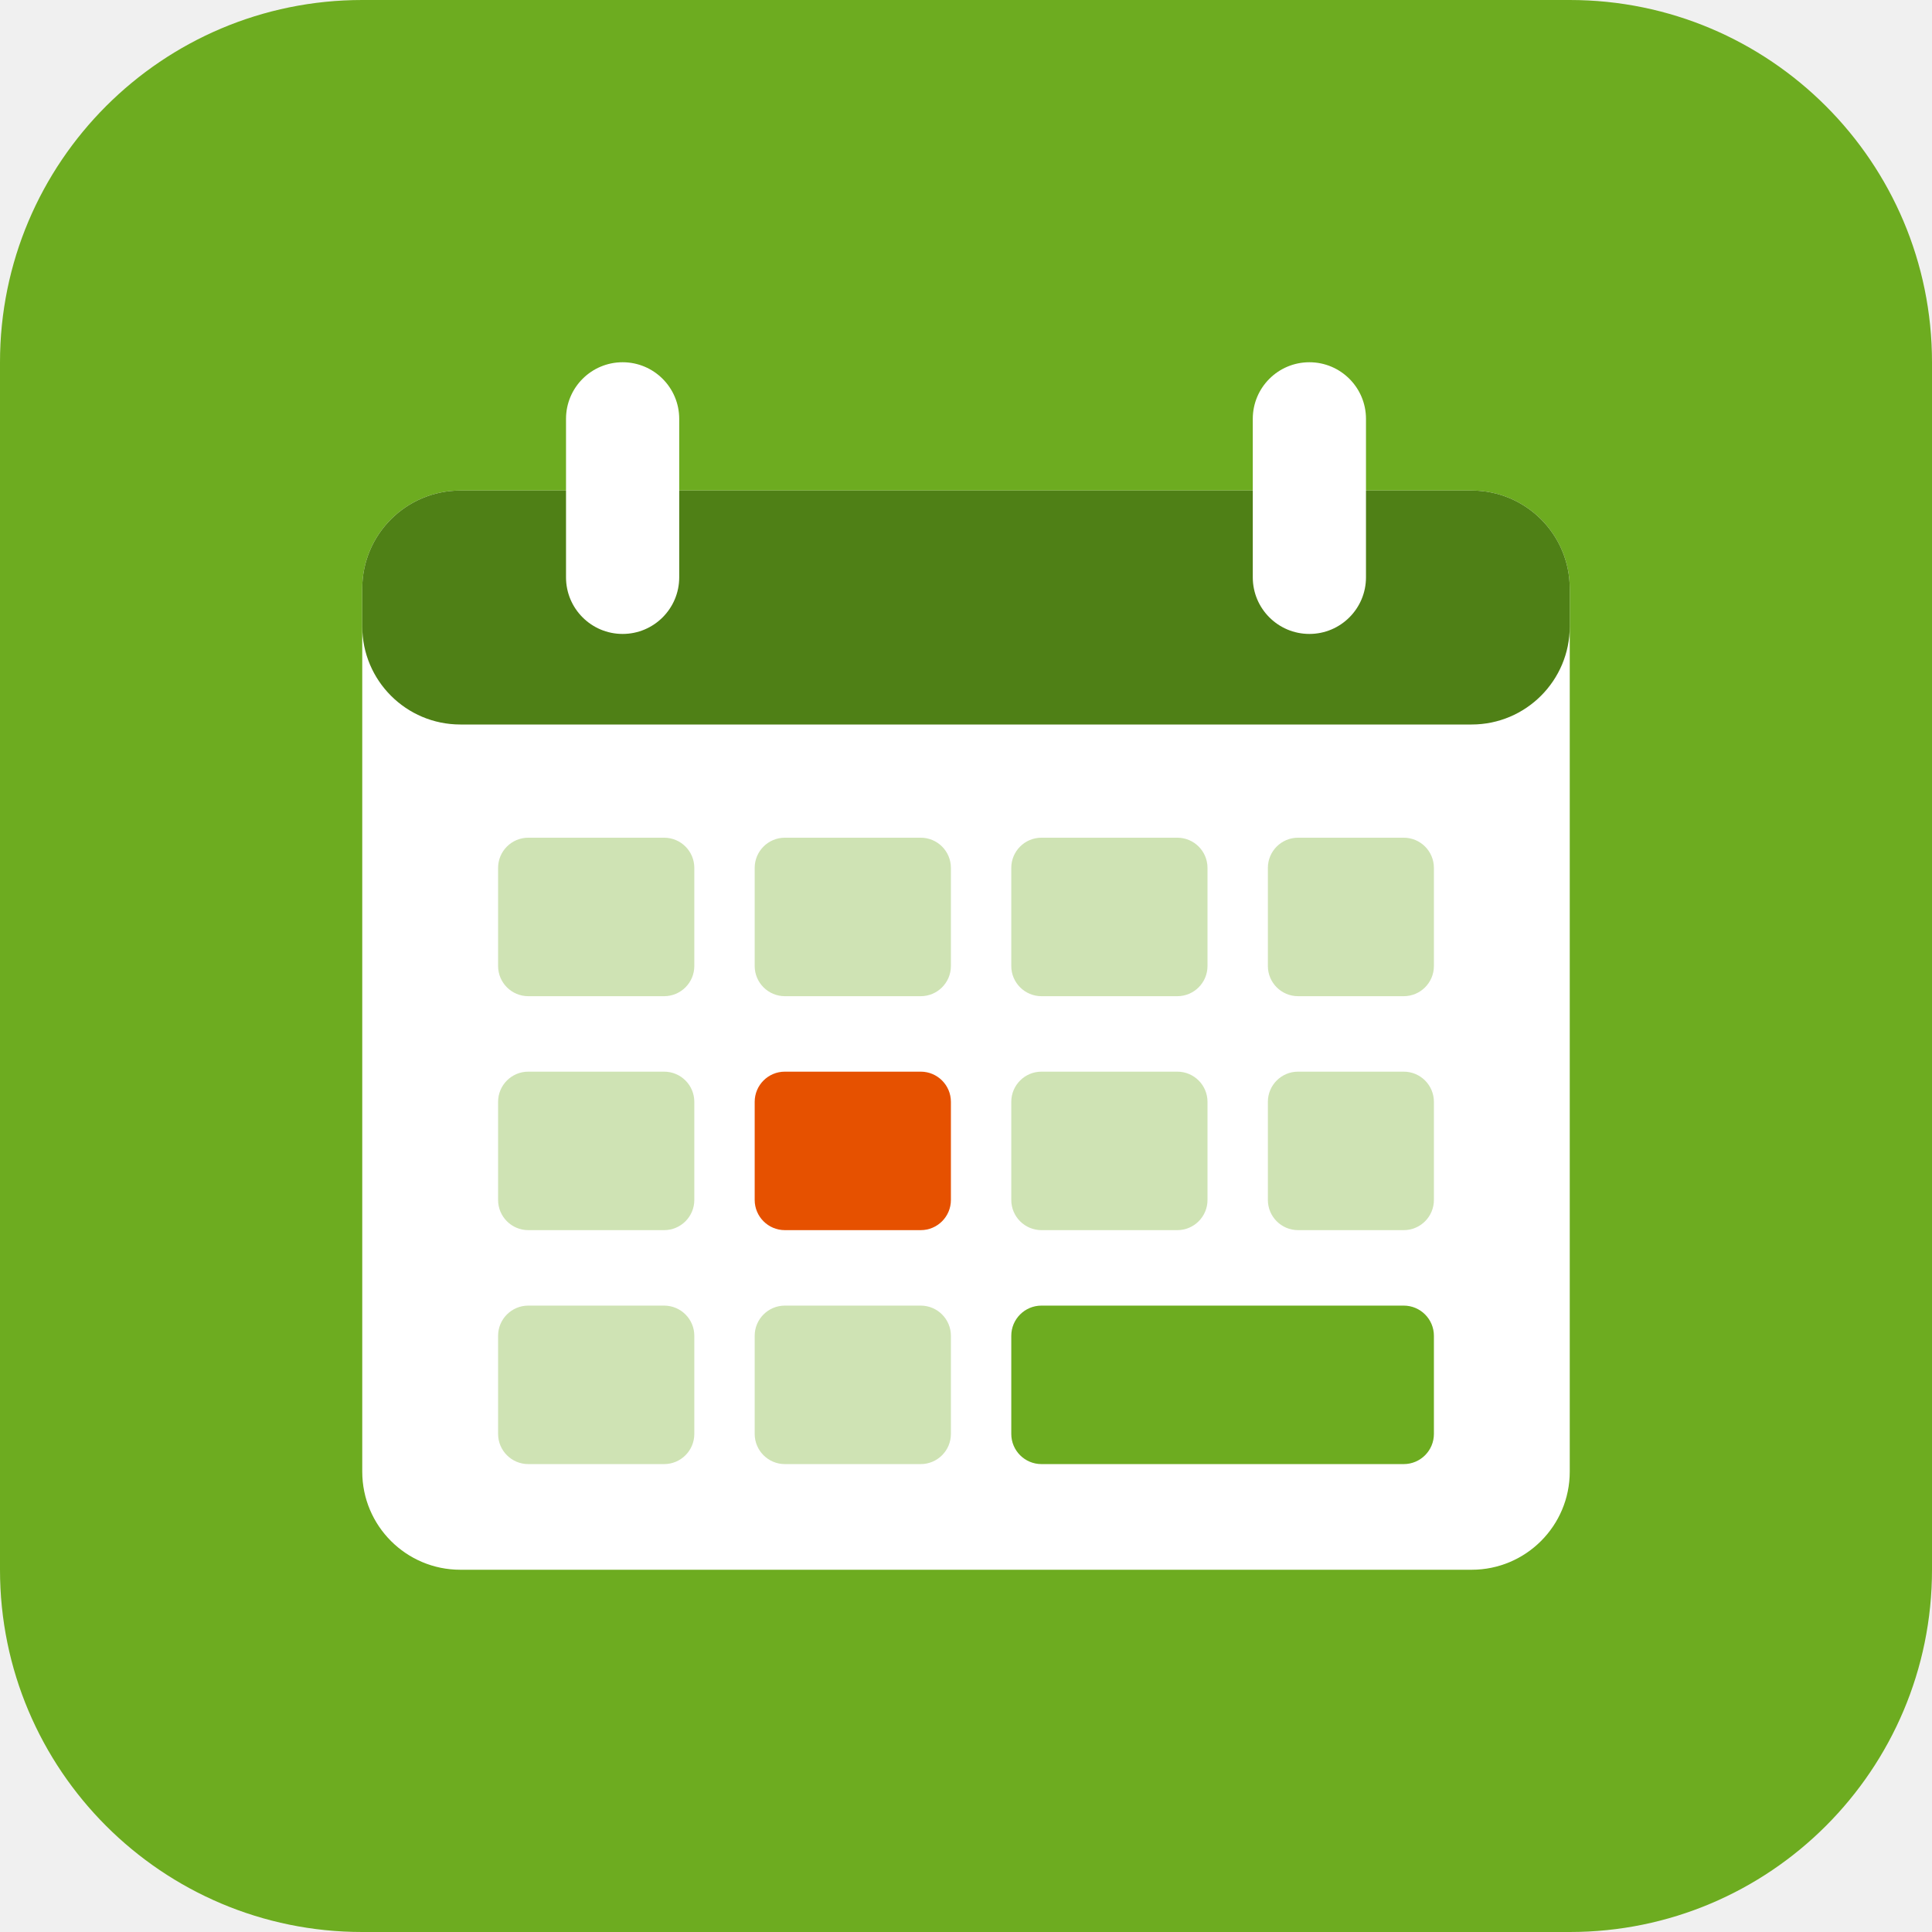
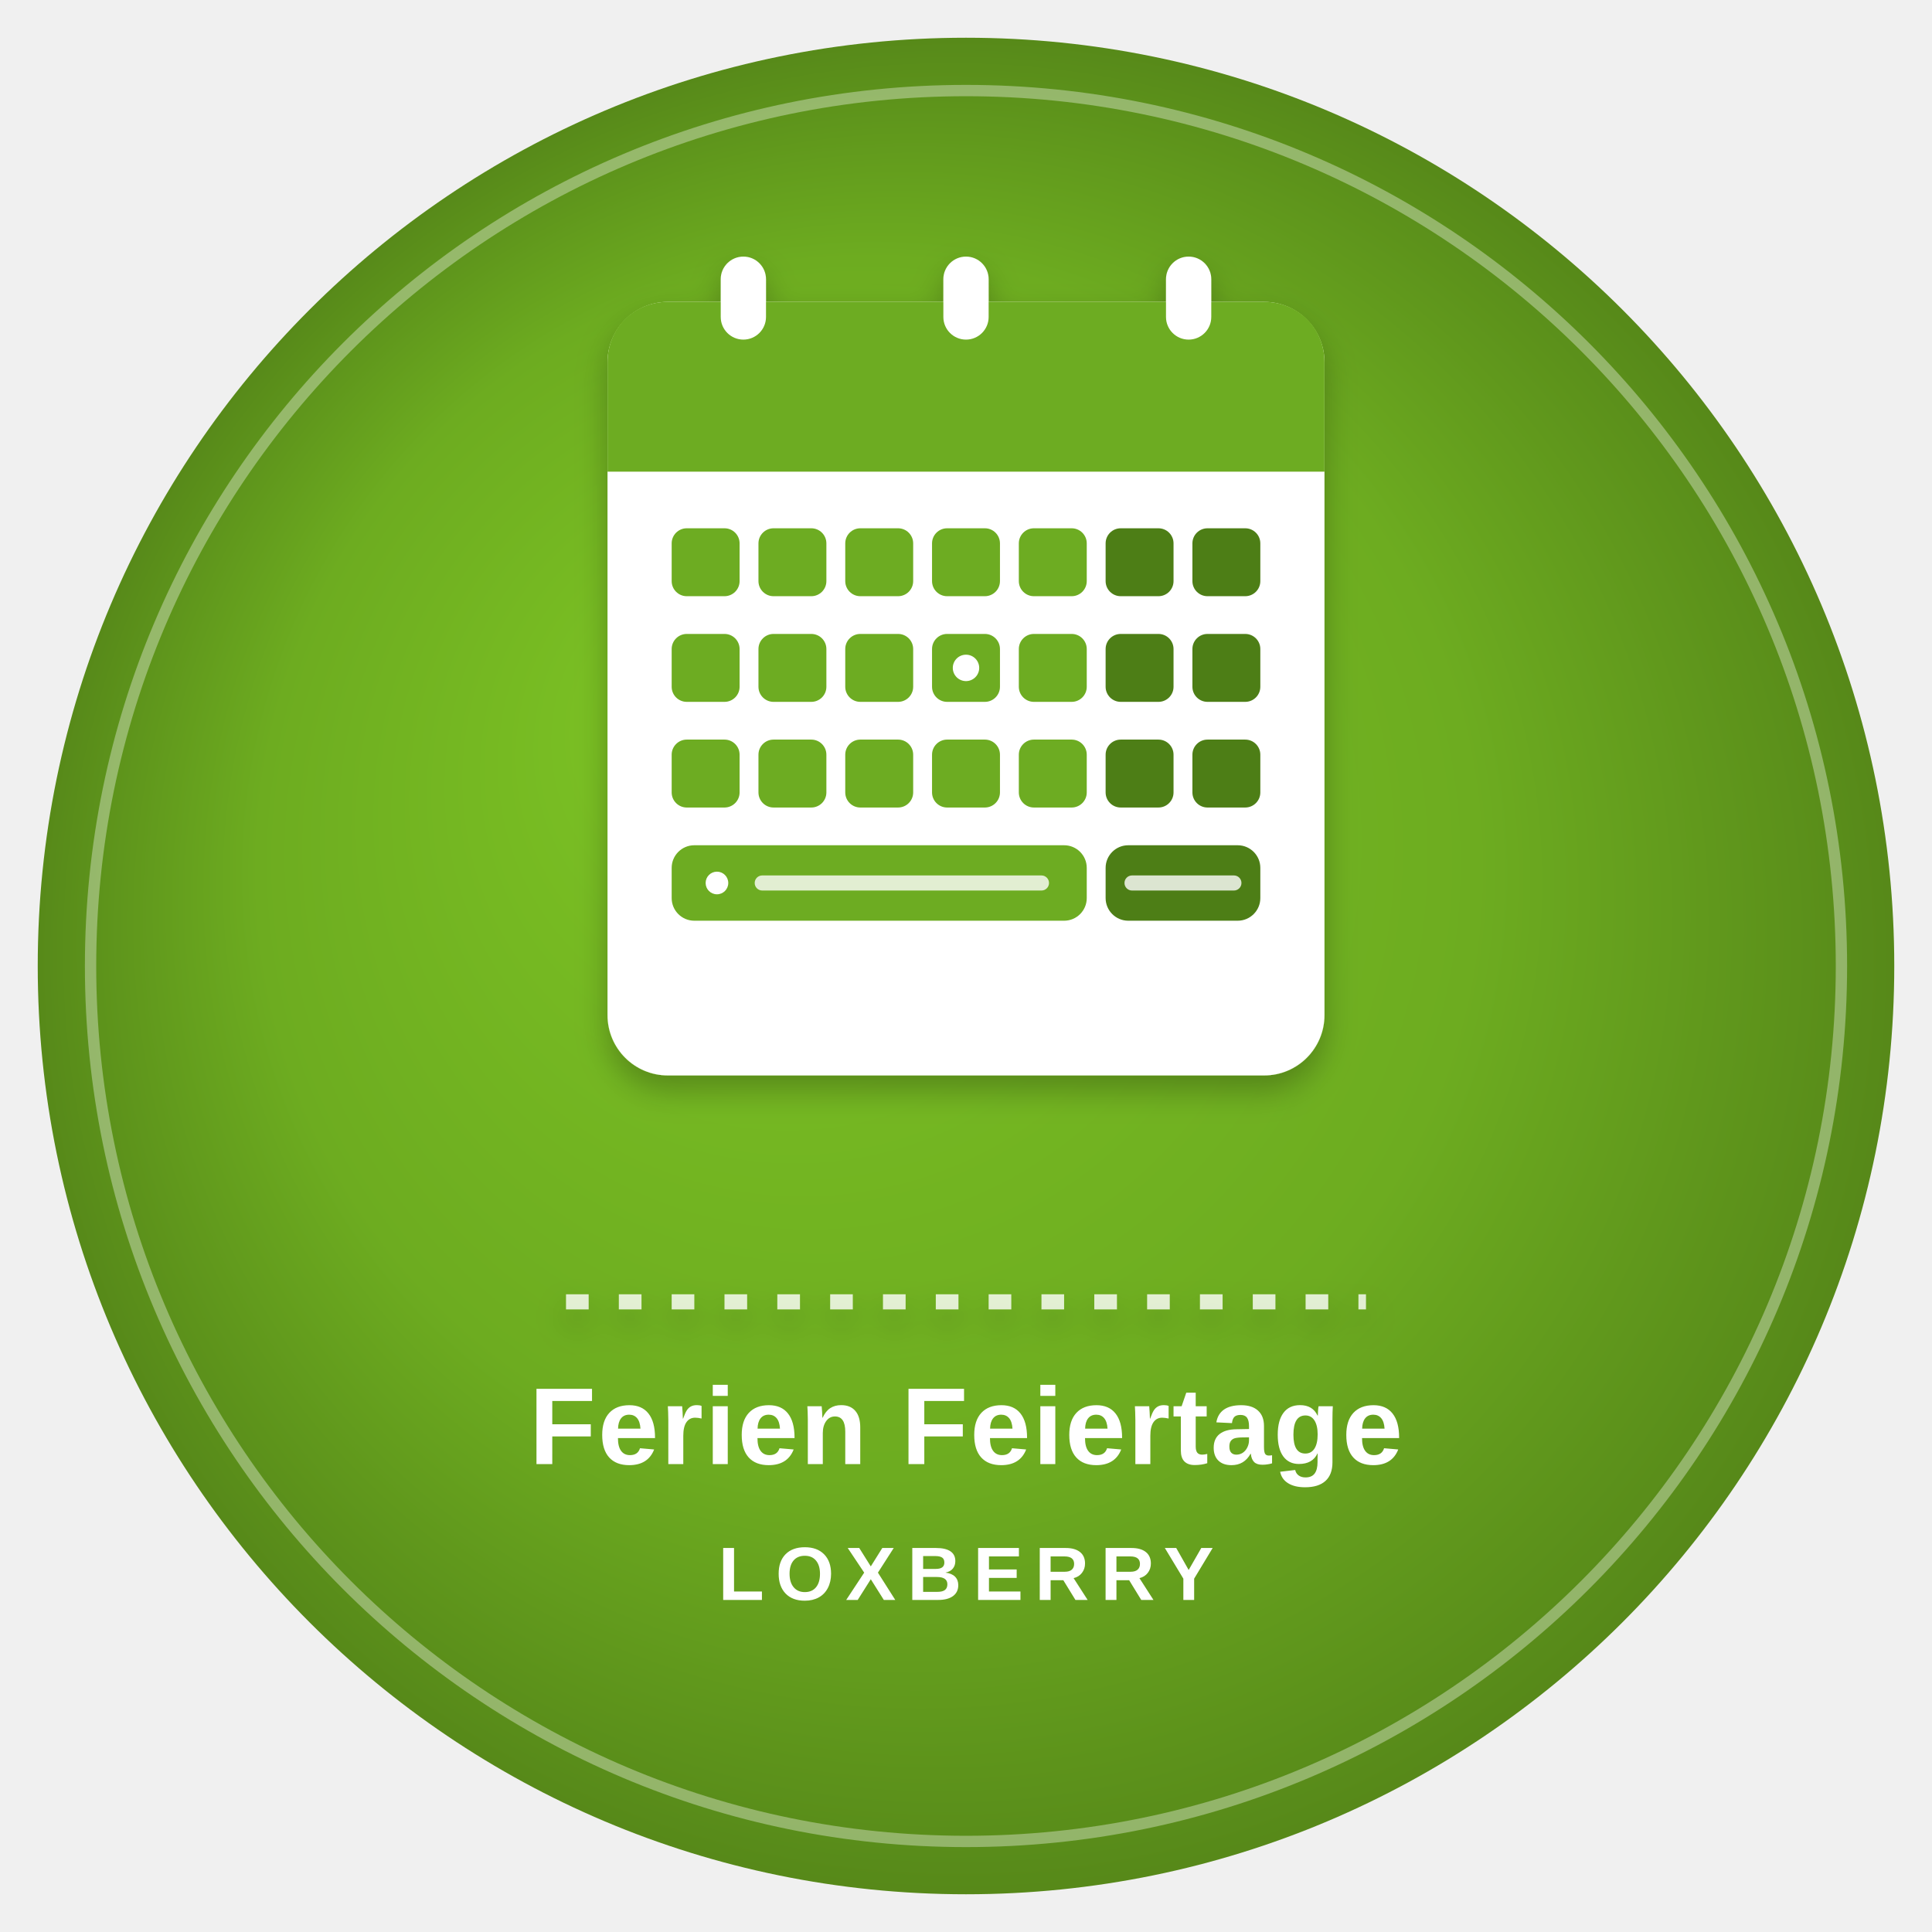
- <svg xmlns="http://www.w3.org/2000/svg" viewBox="0 0 512 512">
-   <rect width="512" height="512" rx="96" fill="#6dac20" />
-   <rect x="96" y="130" width="320" height="286" rx="26" fill="#ffffff" />
-   <rect x="96" y="130" width="320" height="62" rx="26" fill="#4f8016" />
-   <rect x="150" y="96" width="30" height="72" rx="15" fill="#ffffff" />
-   <rect x="332" y="96" width="30" height="72" rx="15" fill="#ffffff" />
-   <g fill="#cfe3b4">
-     <rect x="132" y="222" width="52" height="42" rx="8" />
-     <rect x="200" y="222" width="52" height="42" rx="8" />
-     <rect x="268" y="222" width="52" height="42" rx="8" />
-     <rect x="336" y="222" width="44" height="42" rx="8" />
-     <rect x="132" y="284" width="52" height="42" rx="8" />
-     <rect x="268" y="284" width="52" height="42" rx="8" />
-     <rect x="336" y="284" width="44" height="42" rx="8" />
-     <rect x="132" y="346" width="52" height="42" rx="8" />
-     <rect x="200" y="346" width="52" height="42" rx="8" />
+ <svg xmlns="http://www.w3.org/2000/svg" width="512" height="512" viewBox="0 0 512 512" version="1.1">
+   <defs>
+     <radialGradient id="bg-grad" cx="50%" cy="50%" r="50%" fx="35%" fy="35%">
+       <stop offset="0%" stop-color="#7dc424" />
+       <stop offset="65%" stop-color="#6dac20" />
+       <stop offset="100%" stop-color="#568819" />
+     </radialGradient>
+     <filter id="shadow" x="-10%" y="-10%" width="120%" height="120%">
+       <feDropShadow dx="0" dy="4" stdDeviation="4" flood-color="#000000" flood-opacity="0.25" />
+     </filter>
+   </defs>
+   <circle cx="256" cy="256" r="246" fill="url(#bg-grad)" />
+   <circle cx="256" cy="256" r="232" fill="none" stroke="#ffffff" stroke-opacity="0.35" stroke-width="3" />
+   <g filter="url(#shadow)" fill="#ffffff">
+     <rect x="161" y="80" width="190" height="205" rx="16" fill="#ffffff" />
+     <path d="M 161 96 C 161 87 168 80 177 80 L 335 80 C 344 80 351 87 351 96 L 351 125 L 161 125 Z" fill="#6dac20" />
+     <rect x="191" y="68" width="12" height="22" rx="6" fill="#ffffff" />
+     <rect x="250" y="68" width="12" height="22" rx="6" fill="#ffffff" />
+     <rect x="309" y="68" width="12" height="22" rx="6" fill="#ffffff" />
+     <rect x="178" y="140" width="18" height="18" rx="4" fill="#6dac20" />
+     <rect x="201" y="140" width="18" height="18" rx="4" fill="#6dac20" />
+     <rect x="224" y="140" width="18" height="18" rx="4" fill="#6dac20" />
+     <rect x="247" y="140" width="18" height="18" rx="4" fill="#6dac20" />
+     <rect x="270" y="140" width="18" height="18" rx="4" fill="#6dac20" />
+     <rect x="293" y="140" width="18" height="18" rx="4" fill="#4e7e17" />
+     <rect x="316" y="140" width="18" height="18" rx="4" fill="#4e7e17" />
+     <rect x="178" y="168" width="18" height="18" rx="4" fill="#6dac20" />
+     <rect x="201" y="168" width="18" height="18" rx="4" fill="#6dac20" />
+     <rect x="224" y="168" width="18" height="18" rx="4" fill="#6dac20" />
+     <rect x="247" y="168" width="18" height="18" rx="4" fill="#6dac20" />
+     <circle cx="256" cy="177" r="3.5" fill="#ffffff" />
+     <rect x="270" y="168" width="18" height="18" rx="4" fill="#6dac20" />
+     <rect x="293" y="168" width="18" height="18" rx="4" fill="#4e7e17" />
+     <rect x="316" y="168" width="18" height="18" rx="4" fill="#4e7e17" />
+     <rect x="178" y="196" width="18" height="18" rx="4" fill="#6dac20" />
+     <rect x="201" y="196" width="18" height="18" rx="4" fill="#6dac20" />
+     <rect x="224" y="196" width="18" height="18" rx="4" fill="#6dac20" />
+     <rect x="247" y="196" width="18" height="18" rx="4" fill="#6dac20" />
+     <rect x="270" y="196" width="18" height="18" rx="4" fill="#6dac20" />
+     <rect x="293" y="196" width="18" height="18" rx="4" fill="#4e7e17" />
+     <rect x="316" y="196" width="18" height="18" rx="4" fill="#4e7e17" />
+     <rect x="178" y="224" width="110" height="20" rx="6" fill="#6dac20" />
+     <circle cx="190" cy="234" r="3" fill="#ffffff" />
+     <rect x="200" y="232" width="78" height="4" rx="2" fill="#ffffff" opacity="0.8" />
+     <rect x="293" y="224" width="41" height="20" rx="6" fill="#4e7e17" />
+     <rect x="298" y="232" width="31" height="4" rx="2" fill="#ffffff" opacity="0.8" />
+     <path d="M 150 345 L 362 345" stroke="#ffffff" stroke-width="4" stroke-dasharray="6 8" opacity="0.8" />
  </g>
-   <rect x="200" y="284" width="52" height="42" rx="8" fill="#e65100" />
-   <rect x="268" y="346" width="112" height="42" rx="8" fill="#6dac20" />
+   <text x="256" y="388" text-anchor="middle" fill="#ffffff" font-family="Arial, sans-serif" font-weight="900" font-size="29" letter-spacing="0.5">Ferien Feiertage</text>
+   <text x="256" y="424" text-anchor="middle" fill="#ffffff" font-family="Arial, sans-serif" font-weight="bold" font-size="20" letter-spacing="3">LOXBERRY</text>
</svg>
